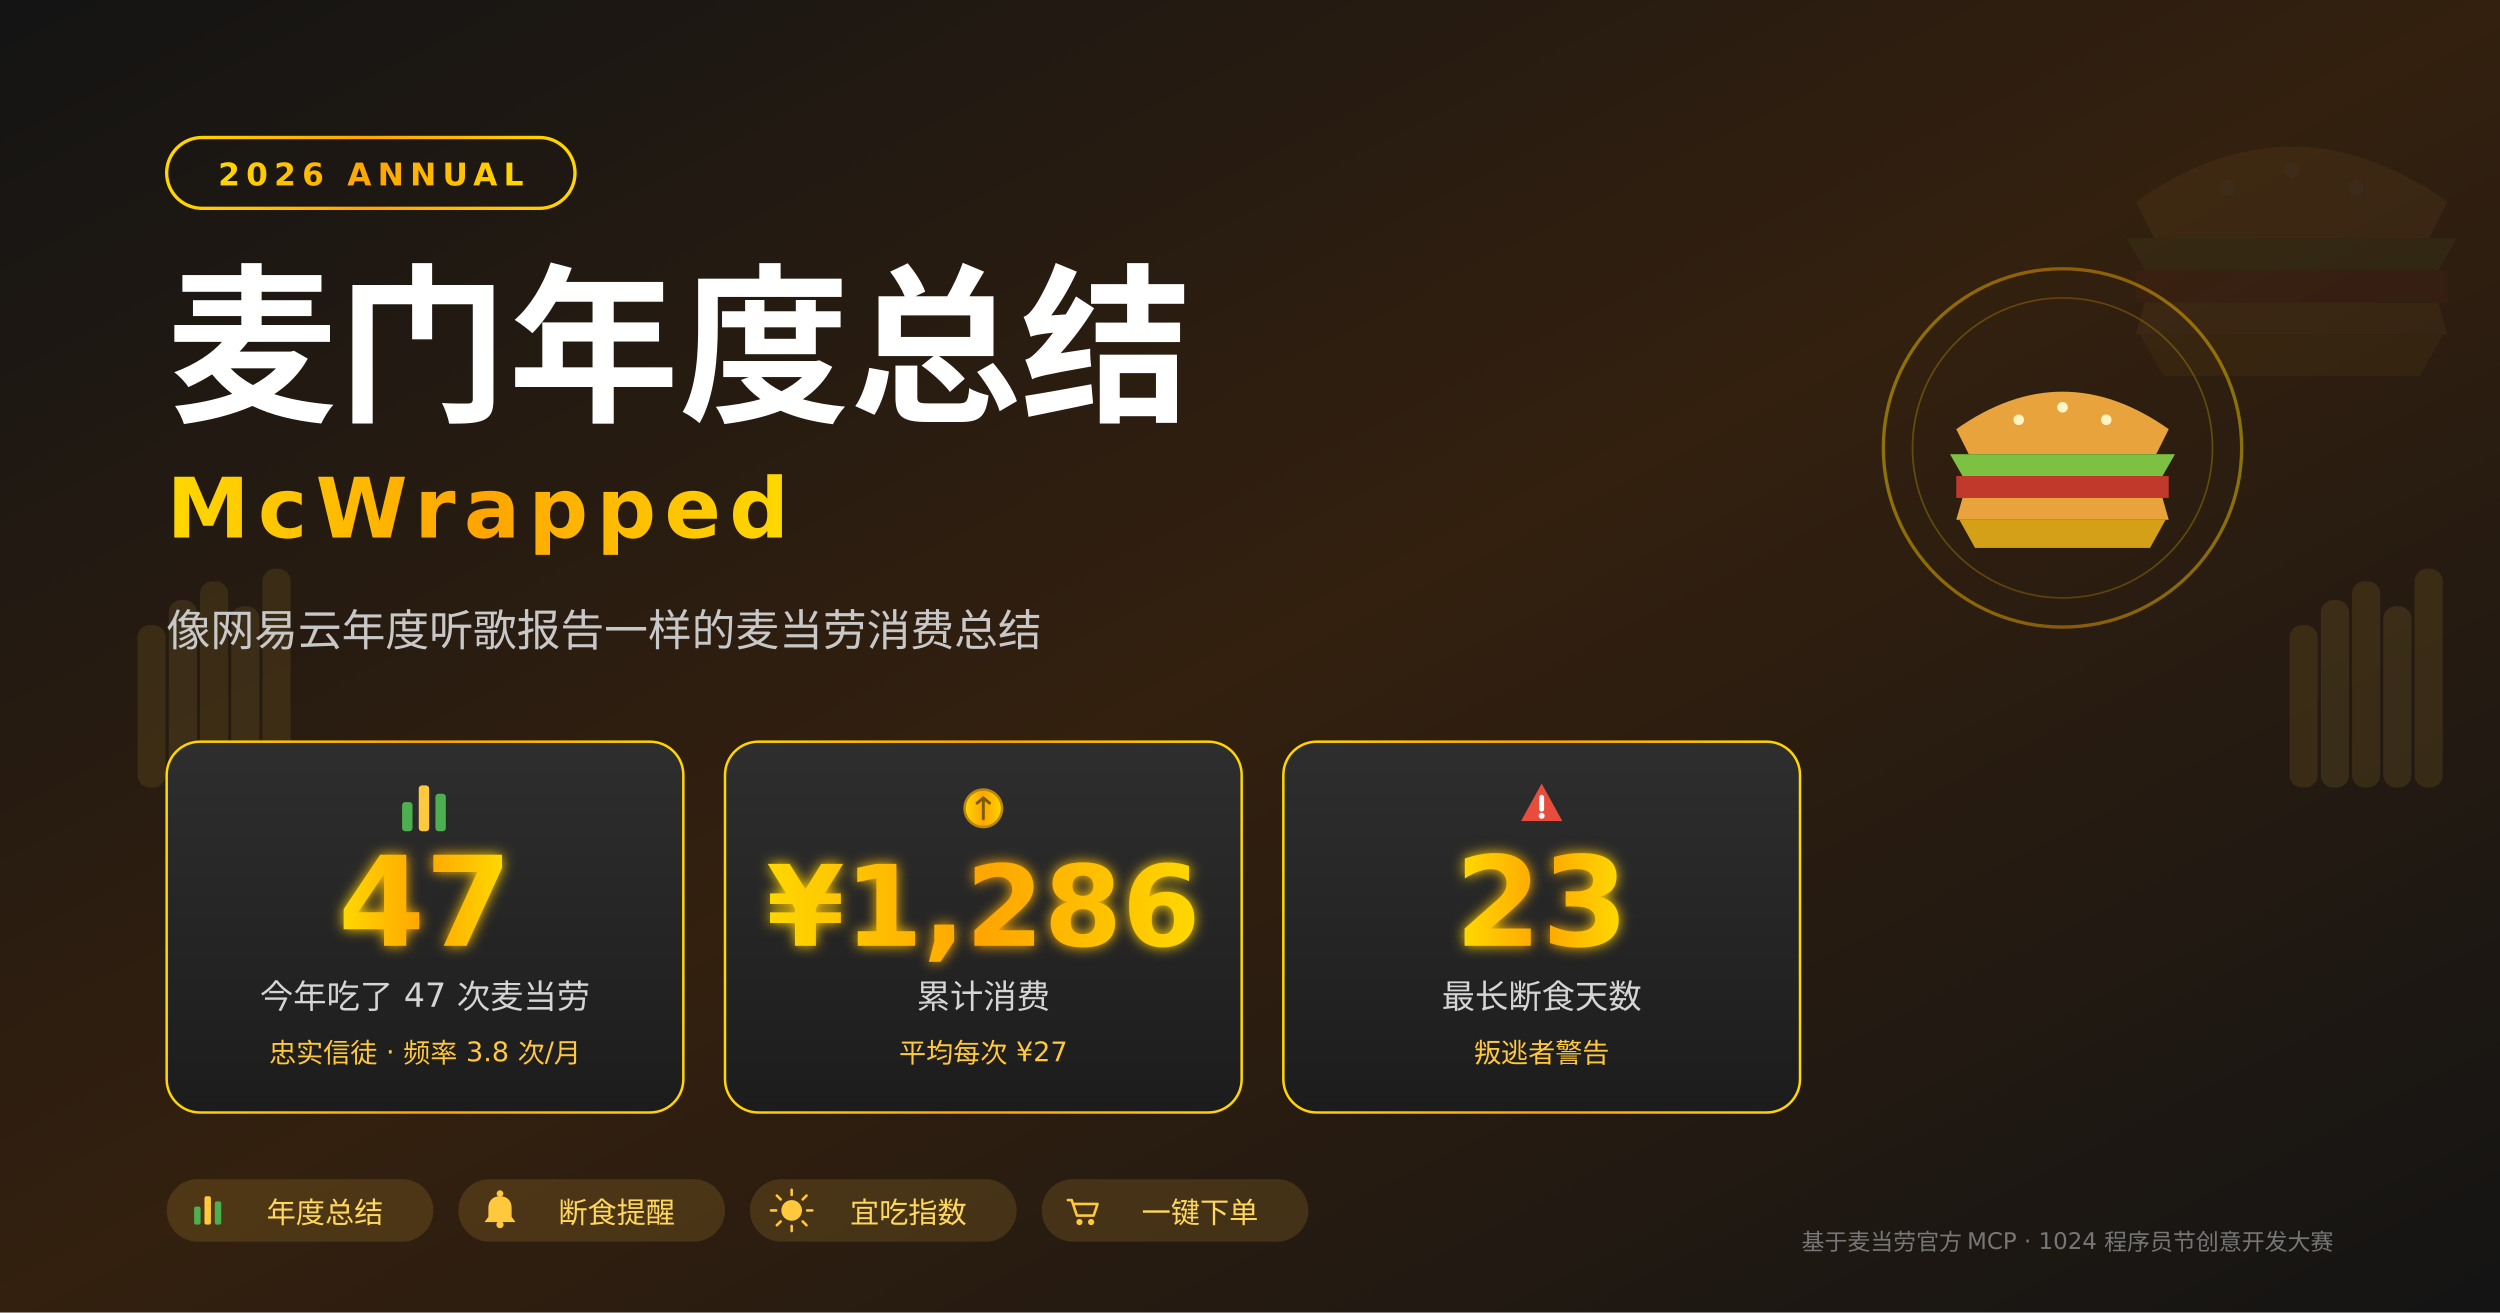
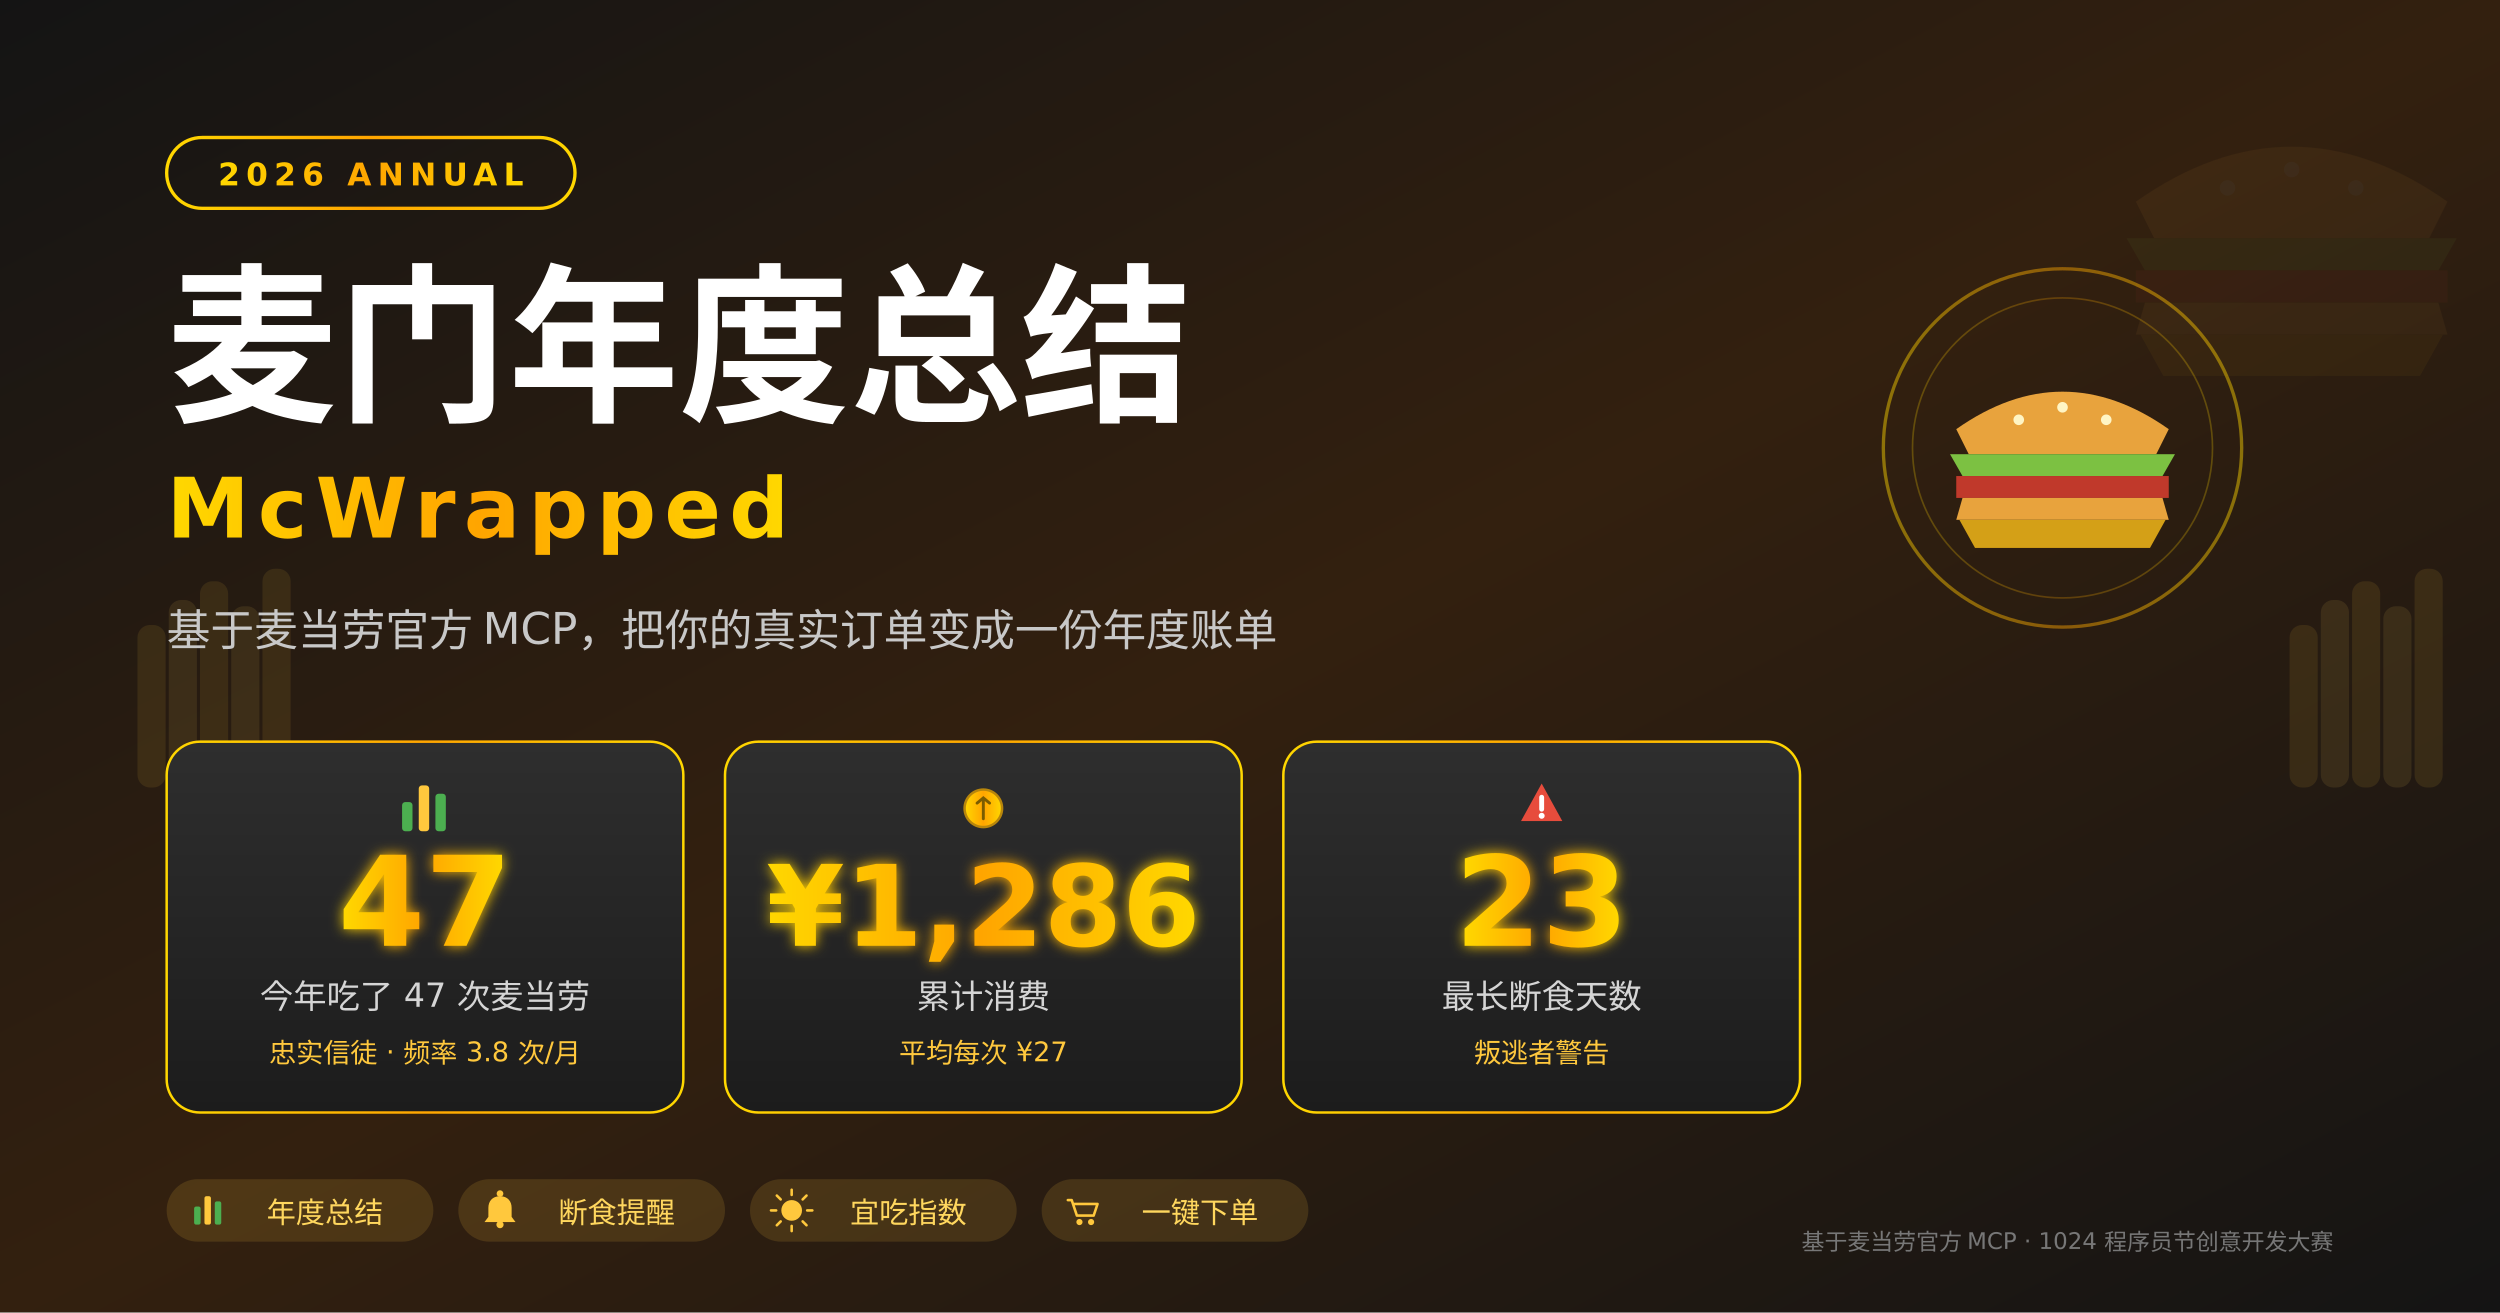
<svg xmlns="http://www.w3.org/2000/svg" viewBox="0 0 1200 630" width="1200" height="630">
  <defs>
    <linearGradient id="bg" x1="0%" y1="0%" x2="100%" y2="100%">
      <stop offset="0%" stop-color="#141414" />
      <stop offset="50%" stop-color="#33200f" />
      <stop offset="100%" stop-color="#141414" />
    </linearGradient>
    <linearGradient id="gold" x1="0%" y1="0%" x2="100%" y2="0%">
      <stop offset="0%" stop-color="#FFD700" />
      <stop offset="50%" stop-color="#FFA500" />
      <stop offset="100%" stop-color="#FFD700" />
    </linearGradient>
    <linearGradient id="card" x1="0%" y1="0%" x2="0%" y2="100%">
      <stop offset="0%" stop-color="#2e2e2e" />
      <stop offset="100%" stop-color="#1c1c1c" />
    </linearGradient>
    <filter id="glow" x="-50%" y="-50%" width="200%" height="200%">
      <feGaussianBlur stdDeviation="3" result="b" />
      <feMerge>
        <feMergeNode in="b" />
        <feMergeNode in="SourceGraphic" />
      </feMerge>
    </filter>
    <g id="fries">
      <rect x="-4" y="0" width="9" height="52" rx="4" fill="#FFC83D" />
      <rect x="6" y="-8" width="9" height="60" rx="4" fill="#FFD75E" />
      <rect x="16" y="-14" width="9" height="66" rx="4" fill="#FFC83D" />
      <rect x="26" y="-6" width="9" height="58" rx="4" fill="#FFD75E" />
      <rect x="36" y="-18" width="9" height="70" rx="4" fill="#FFC83D" />
    </g>
    <g id="burger">
      <path d="M -34 -6 Q 0 -30 34 -6 L 30 2 L -30 2 Z" fill="#E8A33D" />
      <path d="M -36 2 L 36 2 L 32 9 L -32 9 Z" fill="#7CC142" />
      <path d="M -34 9 L 34 9 L 34 16 L -34 16 Z" fill="#C0392B" />
      <path d="M -32 16 L 32 16 L 34 23 L -34 23 Z" fill="#E8A33D" />
      <path d="M -33 23 L 33 23 L 28 32 L -28 32 Z" fill="#D4A017" />
      <circle cx="-14" cy="-9" r="1.7" fill="#fff5c4" />
      <circle cx="0" cy="-13" r="1.7" fill="#fff5c4" />
      <circle cx="14" cy="-9" r="1.7" fill="#fff5c4" />
    </g>
    <g id="coin">
      <circle r="9" fill="url(#gold)" />
      <circle r="9" fill="none" stroke="#B8860B" stroke-width="1.2" />
      <path d="M 0 -5 L 0 5 M -3 -2.5 L 0 -5 L 3 -2.5" stroke="#7a5c00" stroke-width="1.4" fill="none" stroke-linecap="round" />
    </g>
    <g id="chart">
      <rect x="-11" y="-3" width="5" height="14" rx="1.5" fill="#4CAF50" />
      <rect x="-3" y="-11" width="5" height="22" rx="1.5" fill="#FFC83D" />
      <rect x="5" y="-7" width="5" height="18" rx="1.5" fill="#4CAF50" />
    </g>
    <g id="bell">
      <path d="M 0 -11 C 6 -11 9 -7 9 -2 L 9 5 L 12 9 L -12 9 L -9 5 L -9 -2 C -9 -7 -6 -11 0 -11 Z" fill="#FFC83D" />
      <circle cx="0" cy="-13" r="2.6" fill="#FFC83D" />
      <circle cx="0" cy="11" r="2.8" fill="#FFC83D" />
    </g>
    <g id="sun">
      <circle r="8" fill="#FFC83D" />
      <g stroke="#FFC83D" stroke-width="2" stroke-linecap="round">
        <line x1="0" y1="-12" x2="0" y2="-16" />
        <line x1="0" y1="12" x2="0" y2="16" />
        <line x1="-12" y1="0" x2="-16" y2="0" />
        <line x1="12" y1="0" x2="16" y2="0" />
        <line x1="-8.5" y1="-8.5" x2="-11.5" y2="-11.5" />
        <line x1="8.5" y1="-8.5" x2="11.5" y2="-11.5" />
        <line x1="-8.5" y1="8.5" x2="-11.5" y2="11.5" />
        <line x1="8.5" y1="8.5" x2="11.5" y2="11.5" />
      </g>
    </g>
    <g id="cart">
      <path d="M -12 -8 L -9 -8 L -5 4 L 8 4 L 11 -5 L -7 -5" fill="none" stroke="#FFC83D" stroke-width="2" stroke-linecap="round" stroke-linejoin="round" />
      <circle cx="-3" cy="9" r="2.4" fill="#FFC83D" />
      <circle cx="6" cy="9" r="2.4" fill="#FFC83D" />
    </g>
    <g id="warn">
      <path d="M 0 -11 L 11 9 L -11 9 Z" fill="#E74C3C" />
      <rect x="-1.3" y="-5" width="2.6" height="9" rx="1.3" fill="#fff" />
      <circle cx="0" cy="6.2" r="1.6" fill="#fff" />
    </g>
  </defs>
  <rect width="1200" height="630" fill="url(#bg)" />
  <g opacity="0.10" transform="translate(72,300) scale(1.5)">
    <use href="#fries" />
  </g>
  <g opacity="0.10" transform="translate(1105,300) scale(1.5)">
    <use href="#fries" />
  </g>
  <g opacity="0.06" transform="translate(1100,110) scale(2.2)">
    <use href="#burger" />
  </g>
  <rect x="80" y="66" width="196" height="34" rx="17" fill="none" stroke="url(#gold)" stroke-width="1.6" />
  <text x="178" y="89" font-family="Noto Sans SC, DejaVu Sans, sans-serif" font-size="15" font-weight="700" fill="url(#gold)" text-anchor="middle" letter-spacing="3">2026 ANNUAL</text>
  <text x="80" y="196" font-family="Noto Sans SC, DejaVu Sans, sans-serif" font-size="82" font-weight="700" fill="#FFFFFF">麦门年度总结</text>
  <text x="80" y="258" font-family="Noto Sans SC, DejaVu Sans, sans-serif" font-size="40" font-weight="700" fill="url(#gold)" letter-spacing="4">McWrapped</text>
-   <text x="80" y="310" font-family="Noto Sans SC, DejaVu Sans, sans-serif" font-size="21" fill="#C8C8C8">像网易云年度听歌报告一样的麦当劳消费总结</text>
+   <text x="80" y="310" font-family="Noto Sans SC, DejaVu Sans, sans-serif" font-size="21" fill="#C8C8C8">基于麦当劳官方 MCP，把你的真实订单变成一份年度账单</text>
  <g transform="translate(80,356)">
    <rect x="0" y="0" width="248" height="178" rx="16" fill="url(#card)" stroke="url(#gold)" stroke-width="1.2" />
    <use href="#chart" transform="translate(124,32)" />
    <text x="124" y="98" font-family="Noto Sans SC, DejaVu Sans, sans-serif" font-size="60" font-weight="700" fill="url(#gold)" text-anchor="middle" filter="url(#glow)">47</text>
    <text x="124" y="128" font-family="Noto Sans SC, DejaVu Sans, sans-serif" font-size="16" fill="#D5D5D5" text-anchor="middle">今年吃了 47 次麦当劳</text>
    <text x="124" y="154" font-family="Noto Sans SC, DejaVu Sans, sans-serif" font-size="13" fill="#FFC83D" text-anchor="middle">忠实信徒 · 频率 3.8 次/月</text>
    <rect x="268" y="0" width="248" height="178" rx="16" fill="url(#card)" stroke="url(#gold)" stroke-width="1.2" />
    <use href="#coin" transform="translate(392,32)" />
    <text x="392" y="98" font-family="Noto Sans SC, DejaVu Sans, sans-serif" font-size="54" font-weight="700" fill="url(#gold)" text-anchor="middle" filter="url(#glow)">¥1,286</text>
    <text x="392" y="128" font-family="Noto Sans SC, DejaVu Sans, sans-serif" font-size="16" fill="#D5D5D5" text-anchor="middle">累计消费</text>
    <text x="392" y="154" font-family="Noto Sans SC, DejaVu Sans, sans-serif" font-size="13" fill="#FFC83D" text-anchor="middle">平均每次 ¥27</text>
    <rect x="536" y="0" width="248" height="178" rx="16" fill="url(#card)" stroke="url(#gold)" stroke-width="1.2" />
    <use href="#warn" transform="translate(660,30) scale(0.9)" />
    <text x="660" y="98" font-family="Noto Sans SC, DejaVu Sans, sans-serif" font-size="60" font-weight="700" fill="url(#gold)" text-anchor="middle" filter="url(#glow)">23</text>
    <text x="660" y="128" font-family="Noto Sans SC, DejaVu Sans, sans-serif" font-size="16" fill="#D5D5D5" text-anchor="middle">最长断食天数</text>
    <text x="660" y="154" font-family="Noto Sans SC, DejaVu Sans, sans-serif" font-size="13" fill="#FFC83D" text-anchor="middle">叛逃者警告</text>
  </g>
  <g transform="translate(990,215)">
    <circle cx="0" cy="0" r="86" fill="none" stroke="url(#gold)" stroke-width="1.6" opacity="0.45" />
    <circle cx="0" cy="0" r="72" fill="none" stroke="url(#gold)" stroke-width="0.8" opacity="0.25" />
    <use href="#burger" transform="scale(1.5)" />
  </g>
  <g transform="translate(80,566)">
    <g>
      <rect x="0" y="0" width="128" height="30" rx="15" fill="#FFC83D" opacity="0.14" />
      <use href="#chart" transform="translate(20,15) scale(0.62)" />
      <text x="76" y="21" font-family="Noto Sans SC, DejaVu Sans, sans-serif" font-size="14" fill="#FFD75E" text-anchor="middle">年度总结</text>
    </g>
    <g>
      <rect x="140" y="0" width="128" height="30" rx="15" fill="#FFC83D" opacity="0.14" />
      <use href="#bell" transform="translate(160,15) scale(0.62)" />
      <text x="216" y="21" font-family="Noto Sans SC, DejaVu Sans, sans-serif" font-size="14" fill="#FFD75E" text-anchor="middle">断食提醒</text>
    </g>
    <g>
      <rect x="280" y="0" width="128" height="30" rx="15" fill="#FFC83D" opacity="0.14" />
      <use href="#sun" transform="translate(300,15) scale(0.62)" />
      <text x="356" y="21" font-family="Noto Sans SC, DejaVu Sans, sans-serif" font-size="14" fill="#FFD75E" text-anchor="middle">宜吃指数</text>
    </g>
    <g>
      <rect x="420" y="0" width="128" height="30" rx="15" fill="#FFC83D" opacity="0.14" />
      <use href="#cart" transform="translate(440,15) scale(0.62)" />
      <text x="496" y="21" font-family="Noto Sans SC, DejaVu Sans, sans-serif" font-size="14" fill="#FFD75E" text-anchor="middle">一键下单</text>
    </g>
  </g>
  <text x="1120" y="600" font-family="Noto Sans SC, DejaVu Sans, sans-serif" font-size="11" fill="#777" text-anchor="end">基于麦当劳官方 MCP · 1024 程序员节创意开发大赛</text>
</svg>
